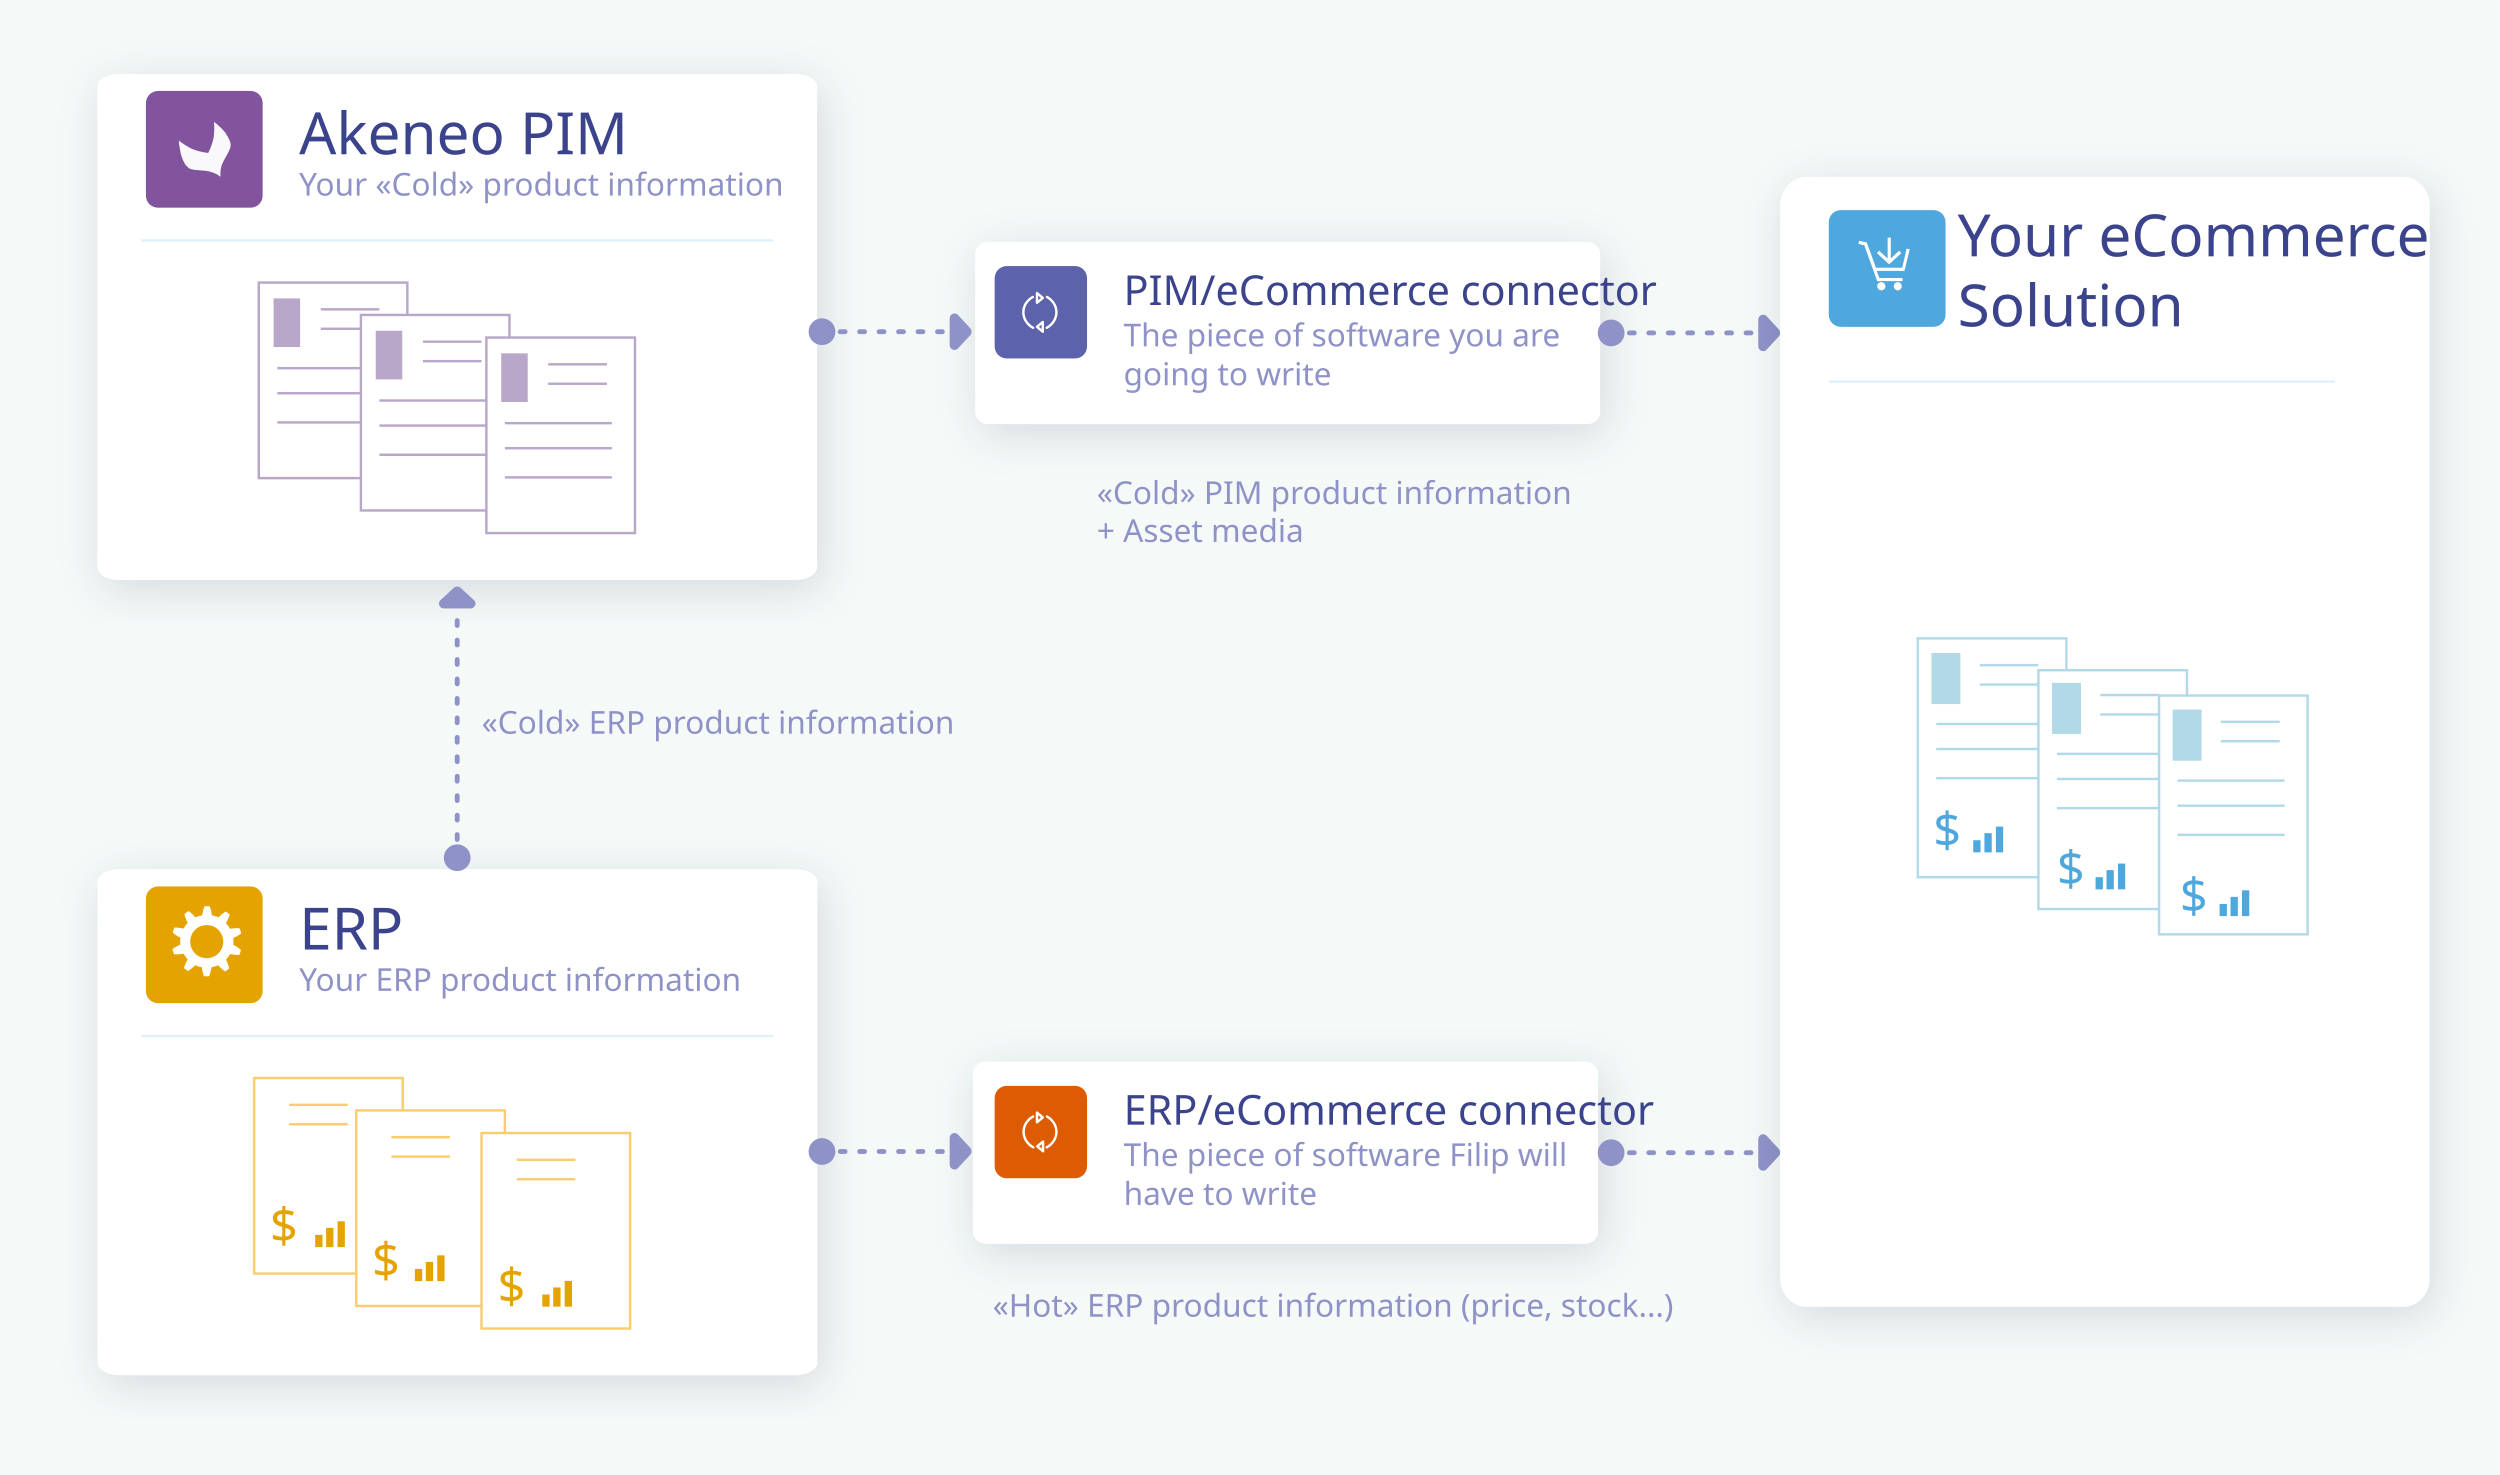
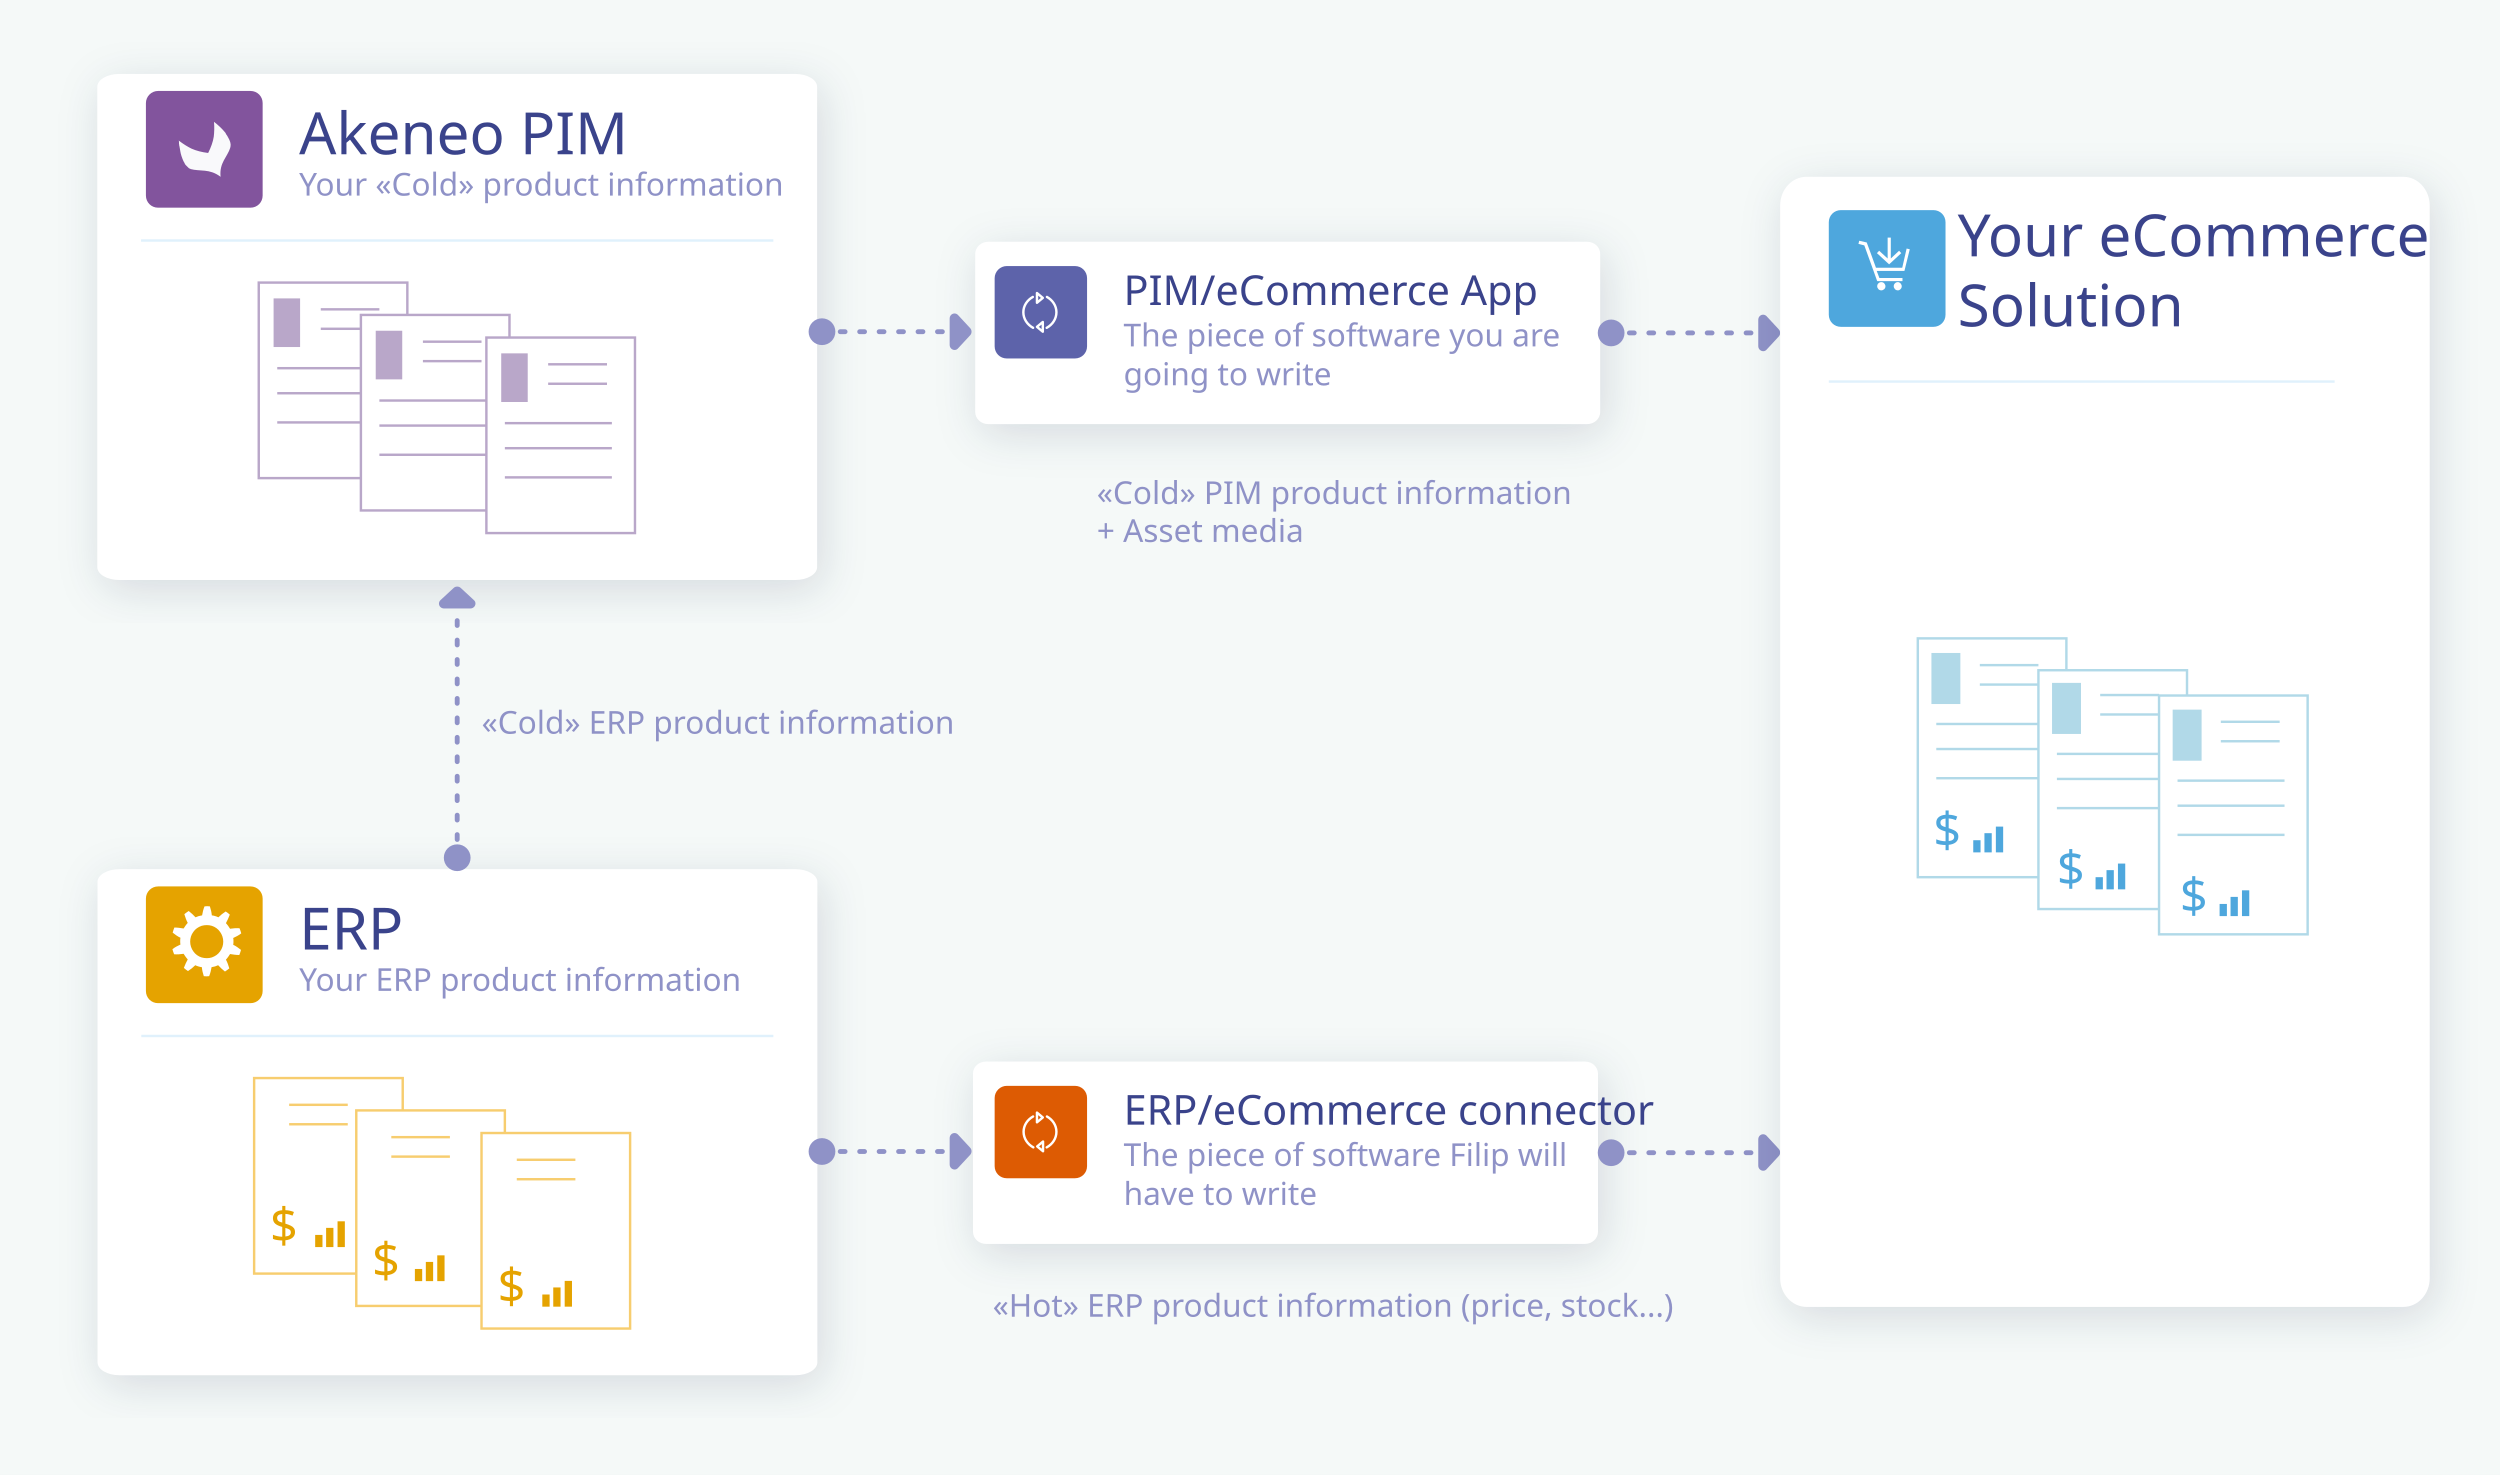
<svg xmlns="http://www.w3.org/2000/svg" version="1.1" id="Calque_1" x="0px" y="0px" viewBox="0 0 1028 606.5" style="enable-background:new 0 0 1028 606.5;" xml:space="preserve">
  <style type="text/css">
	.st0{fill-rule:evenodd;clip-rule:evenodd;fill:#F5F9F8;}
	.st1{filter:url(#i);}
	.st2{fill-rule:evenodd;clip-rule:evenodd;}
	.st3{fill-rule:evenodd;clip-rule:evenodd;fill:#FFFFFF;}
	.st4{fill-rule:evenodd;clip-rule:evenodd;fill:#5D63AA;}
	.st5{fill:none;stroke:#FFFFFF;stroke-linecap:round;stroke-linejoin:round;}
	.st6{fill:#8F92C7;}
	.st7{font-family:'Lato-Italic';}
	.st8{font-size:13px;}
	.st9{fill:#3A438B;}
	.st10{font-size:17px;}
	.st11{fill:none;stroke:#8F92C7;stroke-width:2;stroke-linecap:round;stroke-linejoin:round;stroke-dasharray:2,6;}
	.st12{fill-rule:evenodd;clip-rule:evenodd;fill:#8F92C7;}
	.st13{filter:url(#k);}
	.st14{fill-rule:evenodd;clip-rule:evenodd;fill:#82549D;}
	.st15{fill-rule:evenodd;clip-rule:evenodd;fill:#F9F9FB;}
	.st16{fill-rule:evenodd;clip-rule:evenodd;fill:#E0F1FC;}
	.st17{font-size:24px;}
	.st18{fill-rule:evenodd;clip-rule:evenodd;fill:#FFFFFF;stroke:#B9A7C9;stroke-miterlimit:10;}
	.st19{fill-rule:evenodd;clip-rule:evenodd;fill:#B9A7C9;stroke:#FFFFFF;stroke-miterlimit:10;}
	.st20{fill:#FFFFFF;stroke:#B9A7C9;stroke-miterlimit:10;}
	.st21{fill:none;stroke:#B9A7C9;stroke-miterlimit:10;}
	.st22{fill-rule:evenodd;clip-rule:evenodd;fill:#DD5B03;}
	.st23{fill-rule:evenodd;clip-rule:evenodd;fill:#E5A300;}
	.st24{fill-rule:evenodd;clip-rule:evenodd;fill:#FFFFFF;stroke:#F7CD6F;stroke-miterlimit:10;}
	.st25{fill:#FFFFFF;stroke:#F7CD6F;stroke-miterlimit:10;}
	.st26{fill:none;stroke:#F7CD6F;stroke-miterlimit:10;}
	.st27{fill:none;stroke:#E5A300;stroke-miterlimit:10;}
	.st28{fill-rule:evenodd;clip-rule:evenodd;fill:#F7CD6F;stroke:#FFFFFF;stroke-miterlimit:10;}
	.st29{fill:#E5A300;}
	.st30{font-family:'MyriadPro-Regular';}
	.st31{font-size:20px;}
	.st32{fill:#FFFFFF;}
	.st33{fill:none;stroke:#E5A300;stroke-width:3;stroke-miterlimit:10;}
	.st34{filter:url(#d);}
	.st35{fill-rule:evenodd;clip-rule:evenodd;fill:#4EA7DD;}
	.st36{enable-background:new    ;}
	.st37{fill-rule:evenodd;clip-rule:evenodd;fill:#FFFFFF;stroke:#B1D9E8;stroke-miterlimit:10;}
	.st38{fill-rule:evenodd;clip-rule:evenodd;fill:#B1D9E8;}
	.st39{fill:none;stroke:#B1D9E8;stroke-miterlimit:10;}
	.st40{fill:#4EA7DD;}
	.st41{fill:none;stroke:#4EA7DD;stroke-width:3;stroke-miterlimit:10;}
</style>
  <filter filterUnits="objectBoundingBox" height="114.7%" id="k" width="117.7%" x="-8.2%" y="-6.3%">
    <feOffset dx="2" dy="4" in="SourceAlpha" result="shadowOffsetOuter1" />
    <feGaussianBlur in="shadowOffsetOuter1" result="shadowBlurOuter1" stdDeviation="9" />
    <feColorMatrix in="shadowBlurOuter1" values="0 0 0 0 0.035 0 0 0 0 0.118 0 0 0 0 0.259 0 0 0 0.14 0">
		</feColorMatrix>
  </filter>
  <filter filterUnits="objectBoundingBox" height="177.3%" id="i" width="124.5%" x="-11.4%" y="-33.3%">
    <feOffset dx="2" dy="4" in="SourceAlpha" result="shadowOffsetOuter1" />
    <feGaussianBlur in="shadowOffsetOuter1" result="shadowBlurOuter1" stdDeviation="9" />
    <feColorMatrix in="shadowBlurOuter1" values="0 0 0 0 0.035 0 0 0 0 0.118 0 0 0 0 0.259 0 0 0 0.14 0">
		</feColorMatrix>
  </filter>
  <filter filterUnits="objectBoundingBox" height="114.7%" id="d" width="123.4%" x="-10.9%" y="-6.3%">
    <feOffset dx="2" dy="4" in="SourceAlpha" result="shadowOffsetOuter1" />
    <feGaussianBlur in="shadowOffsetOuter1" result="shadowBlurOuter1" stdDeviation="9" />
    <feColorMatrix in="shadowBlurOuter1" values="0 0 0 0 0.035 0 0 0 0 0.118 0 0 0 0 0.259 0 0 0 0.14 0">
		</feColorMatrix>
  </filter>
  <path class="st0" d="M0,0h1028v606.5H0V0z" />
  <g>
    <g transform="translate(347 219)">
      <g class="st1">
        <path id="j_3_" class="st2" d="M59.4-119.6h246.2c3,0,5.4,2.2,5.4,5v65c0,2.8-2.4,5-5.4,5H59.4c-3,0-5.4-2.2-5.4-5v-65     C54-117.3,56.4-119.6,59.4-119.6z" />
      </g>
      <g>
        <path id="j_1_" class="st3" d="M59.4-119.6h246.2c3,0,5.4,2.2,5.4,5v65c0,2.8-2.4,5-5.4,5H59.4c-3,0-5.4-2.2-5.4-5v-65     C54-117.3,56.4-119.6,59.4-119.6z" />
      </g>
    </g>
    <g transform="translate(357 229)">
      <path class="st4" d="M57-119.6h28c2.8,0,5,2.2,5,5v28c0,2.8-2.2,5-5,5H57c-2.8,0-5-2.2-5-5v-28C52-117.3,54.2-119.6,57-119.6z" />
      <path class="st5" d="M67.7-106.9c-2.3,1.3-3.9,3.6-3.9,6.3c0,2.7,1.6,5.1,4,6.4 M69.4-94.6l2.4,2v-4L69.4-94.6L69.4-94.6z     M73.5-106.9c2.3,1.3,3.9,3.6,3.9,6.3c0,2.7-1.6,5.1-4,6.4 M71.8-106.5l-2.4,2v-4L71.8-106.5z" />
    </g>
    <text transform="matrix(1 0 0 1 462 142.4292)" class="st6 st7 st8">The piece of software you are </text>
    <text transform="matrix(1 0 0 1 462 158.4292)" class="st6 st7 st8">going to write</text>
-     <text transform="matrix(1 0 0 1 462 125.4292)" class="st9 st7 st10">PIM/eCommerce connector</text>
+     <text transform="matrix(1 0 0 1 462 125.4292)" class="st9 st7 st10">PIM/eCommerce App</text>
  </g>
  <g>
    <path class="st11" d="M662,136.9h65" />
    <circle class="st12" cx="662.5" cy="136.9" r="5.5" />
    <path class="st12" d="M723,142.3v-10.8c0-1.2,0.9-2.1,2-2.1c0.5,0,1,0.2,1.4,0.6l5,5.4c0.8,0.8,0.8,2.2,0,3l-5,5.4   c-0.7,0.8-1.9,0.8-2.7,0.1c0,0-0.1-0.1-0.1-0.1C723.2,143.4,723,142.9,723,142.3L723,142.3z" />
  </g>
  <g>
    <g transform="translate(654 34)">
      <g class="st13">
        <path id="l_3_" class="st2" d="M-605-3.6h278c5,0,9,2.4,9,5.3v197.5c0,2.9-4,5.3-9,5.3h-278c-5,0-9-2.4-9-5.3V1.7     C-614-1.2-610-3.6-605-3.6z" />
      </g>
      <g>
        <path id="l_1_" class="st3" d="M-605-3.6h278c5,0,9,2.4,9,5.3v197.5c0,2.9-4,5.3-9,5.3h-278c-5,0-9-2.4-9-5.3V1.7     C-614-1.2-610-3.6-605-3.6z" />
      </g>
    </g>
    <g transform="translate(674 54)">
      <path class="st14" d="M-609-16.6h38c2.8,0,5,2.2,5,5v38c0,2.8-2.2,5-5,5h-38c-2.8,0-5-2.2-5-5v-38C-614-14.3-611.8-16.6-609-16.6z    " />
      <path class="st15" d="M-579.3,6.7c0-0.1,0-0.1,0-0.2c0-0.1,0.1-0.2,0.1-0.3c0.2-1.1-0.2-2.3-1-3.7c-0.1-0.1-0.2-0.2-0.2-0.4    c-0.1-0.2-0.3-0.4-0.4-0.6c0,0,0,0-0.1-0.1c0-0.1-0.1-0.1-0.1-0.2c0-0.1-0.1-0.1-0.1-0.2c0-0.1-0.1-0.1-0.1-0.2    c-0.1-0.1-0.1-0.1-0.1-0.2c0,0-0.1-0.1-0.1-0.1c-1.3-1.6-2.9-3.1-4.6-4.4c0.2,2.2,0.1,4.4-0.1,6.1c-0.3,2.1-1.2,4.5-2.3,6.7    c-2.5-0.3-4.9-0.9-6.9-1.8c-1.6-0.8-3.4-1.9-5.2-3.3l0.1,0.5c0,0.1,0,0.1,0,0.2c0,0.1,0,0.3,0,0.4c0,0.1,0,0.1,0,0.2    c0,0.1,0,0.3,0.1,0.4c0,0.1,0,0.1,0,0.2c0,0.2,0,0.3,0.1,0.5c0,0.2,0.1,0.4,0.1,0.6c0,0.2,0.1,0.4,0.1,0.5c0,0,0,0.1,0,0.1    c0,0.2,0.1,0.3,0.1,0.5c0,0,0,0.1,0,0.1c0.1,0.7,0.3,1.4,0.5,2.1c0.3,0.9,0.6,1.7,0.9,2.3c0.1,0.1,0.1,0.2,0.2,0.3    c0.1,0.1,0.1,0.2,0.1,0.3c0.1,0.1,0.1,0.2,0.2,0.3c0.1,0.1,0.2,0.2,0.2,0.4c0,0.1,0,0.1,0.1,0.1c0.1,0.1,0.2,0.2,0.3,0.3    c0.1,0.1,0.1,0.1,0.2,0.2l0.1,0.1c0,0,0.1,0.1,0.1,0.1l0.1,0.1c0,0,0.1,0.1,0.1,0.1c0,0,0.1,0.1,0.1,0.1c0,0,0.1,0.1,0.1,0.1    c0,0,0.1,0,0.1,0.1c0,0,0.1,0.1,0.1,0.1c0,0,0.1,0,0.1,0.1c0.1,0,0.1,0.1,0.2,0.1c0,0,0.1,0,0.1,0c0.1,0,0.2,0.1,0.2,0.1    c0.1,0,0.1,0,0.1,0.1c3.9,1.1,7.8-0.3,12.4,3.2C-583.9,12.9-580.5,10.6-579.3,6.7L-579.3,6.7z" />
    </g>
    <path class="st16" d="M58,98.4H318v1H58V98.4z" />
    <text transform="matrix(1 0 0 1 123 80.4292)" class="st6 st7 st8">Your «Cold» product information</text>
    <text transform="matrix(1 0 0 1 123 63.4292)" class="st9 st7 st17">Akeneo PIM</text>
    <g>
      <rect x="106.4" y="116.2" class="st18" width="61.1" height="80.4" />
      <rect x="112" y="122.2" class="st19" width="11.9" height="21" />
      <line class="st20" x1="131.9" y1="127.2" x2="156" y2="127.2" />
      <line class="st20" x1="131.9" y1="135.2" x2="156" y2="135.2" />
      <line class="st21" x1="114" y1="151.4" x2="158" y2="151.4" />
      <line class="st21" x1="114" y1="161.7" x2="158" y2="161.7" />
      <line class="st21" x1="114" y1="173.7" x2="158" y2="173.7" />
    </g>
    <g>
      <rect x="148.4" y="129.5" class="st18" width="61.1" height="80.4" />
      <rect x="154" y="135.5" class="st19" width="11.9" height="21" />
      <line class="st20" x1="173.9" y1="140.5" x2="198" y2="140.5" />
      <line class="st20" x1="173.9" y1="148.5" x2="198" y2="148.5" />
      <line class="st21" x1="156" y1="164.7" x2="200" y2="164.7" />
      <line class="st21" x1="156" y1="175" x2="200" y2="175" />
      <line class="st21" x1="156" y1="187" x2="200" y2="187" />
    </g>
    <g>
      <rect x="200" y="138.8" class="st18" width="61.1" height="80.4" />
      <rect x="205.6" y="144.8" class="st19" width="11.9" height="21" />
      <line class="st20" x1="225.4" y1="149.8" x2="249.6" y2="149.8" />
      <line class="st20" x1="225.4" y1="157.8" x2="249.6" y2="157.8" />
      <line class="st21" x1="207.6" y1="174" x2="251.6" y2="174" />
      <line class="st21" x1="207.6" y1="184.3" x2="251.6" y2="184.3" />
      <line class="st21" x1="207.6" y1="196.3" x2="251.6" y2="196.3" />
    </g>
  </g>
  <g>
    <g transform="translate(347 219)">
      <g class="st1">
        <path id="j_3_" class="st2" d="M58.5,217.5h246.2c3,0,5.4,2.2,5.4,5v65c0,2.8-2.4,5-5.4,5H58.5c-3,0-5.4-2.2-5.4-5v-65     C53,219.7,55.5,217.5,58.5,217.5z" />
      </g>
      <g>
        <path id="j_2_" class="st3" d="M58.5,217.5h246.2c3,0,5.4,2.2,5.4,5v65c0,2.8-2.4,5-5.4,5H58.5c-3,0-5.4-2.2-5.4-5v-65     C53,219.7,55.5,217.5,58.5,217.5z" />
      </g>
    </g>
    <path class="st22" d="M414,446.5h28c2.8,0,5,2.2,5,5v28c0,2.8-2.2,5-5,5h-28c-2.8,0-5-2.2-5-5v-28C409,448.7,411.3,446.5,414,446.5   z" />
    <path class="st5" d="M424.8,459.1c-2.3,1.3-3.9,3.6-3.9,6.3c0,2.7,1.6,5.1,4,6.4 M426.5,471.4l2.4,2v-4L426.5,471.4L426.5,471.4z    M430.5,459.1c2.3,1.3,3.9,3.6,3.9,6.3c0,2.7-1.6,5.1-4,6.4 M428.8,459.5l-2.4,2v-4L428.8,459.5z" />
    <text transform="matrix(1 0 0 1 462.0385 479.4581)" class="st6 st7 st8">The piece of software Filip will</text>
    <text transform="matrix(1 0 0 1 462.0385 495.4581)" class="st6 st7 st8">have to write</text>
    <text transform="matrix(1 0 0 1 462.0385 462.4581)" class="st9 st7 st10">ERP/eCommerce connector</text>
  </g>
  <g>
    <path class="st11" d="M662,474h65" />
    <circle class="st12" cx="662.5" cy="474" r="5.5" />
    <path class="st12" d="M723,479.3v-10.8c0-1.2,0.9-2.1,2-2.1c0.5,0,1,0.2,1.4,0.6l5,5.4c0.8,0.8,0.8,2.2,0,3l-5,5.4   c-0.7,0.8-1.9,0.8-2.7,0.1c0,0-0.1-0.1-0.1-0.1C723.2,480.4,723,479.9,723,479.3L723,479.3z" />
  </g>
  <g>
    <g transform="translate(654 34)">
      <g class="st13">
        <path id="l_3_" class="st2" d="M-604.9,323.4h278c5,0,9,2.4,9,5.3v197.5c0,2.9-4,5.3-9,5.3h-278c-5,0-9-2.4-9-5.3V328.7     C-614,325.8-609.9,323.4-604.9,323.4z" />
      </g>
      <g>
        <path id="l_2_" class="st3" d="M-604.9,323.4h278c5,0,9,2.4,9,5.3v197.5c0,2.9-4,5.3-9,5.3h-278c-5,0-9-2.4-9-5.3V328.7     C-614,325.8-609.9,323.4-604.9,323.4z" />
      </g>
    </g>
    <path class="st23" d="M65,364.5h38c2.8,0,5,2.2,5,5v38c0,2.8-2.2,5-5,5H65c-2.8,0-5-2.2-5-5v-38C60,366.7,62.3,364.5,65,364.5z" />
    <path class="st16" d="M58.1,425.5H318v1H58.1V425.5z" />
    <text transform="matrix(1 0 0 1 123.0385 407.4581)" class="st6 st7 st8">Your ERP product information</text>
    <text transform="matrix(1 0 0 1 123.0385 390.4581)" class="st9 st7 st17">ERP</text>
    <g>
      <rect x="104.5" y="443.3" class="st24" width="61.1" height="80.4" />
      <line class="st25" x1="118.9" y1="454.3" x2="143" y2="454.3" />
      <line class="st25" x1="118.9" y1="462.3" x2="143" y2="462.3" />
      <path class="st26" d="M156,478.5" />
      <path class="st26" d="M112,478.5" />
      <path class="st27" d="M156,488.8" />
      <path class="st27" d="M112,488.8" />
      <path class="st27" d="M156,500.8" />
      <path class="st27" d="M112,500.8" />
    </g>
    <g>
      <rect x="146.5" y="456.6" class="st24" width="61.1" height="80.4" />
      <line class="st25" x1="160.9" y1="467.6" x2="185" y2="467.6" />
      <line class="st25" x1="160.9" y1="475.6" x2="185" y2="475.6" />
      <path class="st21" d="M198,491.8" />
      <path class="st21" d="M198,502.1" />
      <path class="st21" d="M198,514.1" />
      <path class="st21" d="M154,514.1" />
    </g>
    <g>
      <rect x="198" y="465.9" class="st24" width="61.1" height="80.4" />
      <path class="st28" d="M215.5,471.9" />
      <path class="st28" d="M203.6,492.9" />
      <line class="st25" x1="212.5" y1="476.9" x2="236.6" y2="476.9" />
      <line class="st25" x1="212.5" y1="484.9" x2="236.6" y2="484.9" />
      <path class="st21" d="M249.6,501.1" />
      <path class="st21" d="M205.6,501.1" />
      <path class="st21" d="M249.6,511.4" />
      <path class="st21" d="M205.6,511.4" />
      <path class="st21" d="M249.6,523.4" />
      <path class="st21" d="M205.6,523.4" />
    </g>
    <text transform="matrix(1 0 0 1 111 511.0684)" class="st29 st30 st31">$</text>
    <text transform="matrix(1 0 0 1 152.976 525.3734)" class="st29 st30 st31">$</text>
    <text transform="matrix(1 0 0 1 204.6114 535.9581)" class="st29 st30 st31">$</text>
    <path class="st32" d="M84.1,372.7c-0.5,1.2-0.8,2.5-1,3.7c-0.5,0.1-0.9,0.2-1.4,0.3c-0.4,0.2-0.9,0.3-1.3,0.5   c-0.8-0.9-1.8-1.8-2.8-2.6c-0.6,0.4-1.2,0.8-1.8,1.3c0.4,1.3,0.8,2.5,1.4,3.6c-0.3,0.3-0.6,0.7-0.9,1.1c-0.3,0.4-0.5,0.8-0.8,1.2   c-1.2-0.2-2.5-0.4-3.8-0.4c-0.3,0.7-0.5,1.4-0.7,2.1c1,0.8,2.1,1.6,3.2,2.1c-0.1,0.5-0.1,1-0.1,1.4c0,0.5,0,1,0.1,1.4   c-1.1,0.5-2.3,1.1-3.3,1.9c0.2,0.7,0.4,1.4,0.7,2.1c1.3,0.1,2.6,0,3.9-0.2c0.3,0.4,0.5,0.8,0.8,1.2c0.3,0.4,0.6,0.8,0.9,1.1   c-0.6,1.1-1.1,2.2-1.6,3.5c0.5,0.5,1.1,0.9,1.7,1.3c1.1-0.7,2.1-1.5,3-2.4c0.4,0.2,0.9,0.4,1.3,0.5c0.5,0.1,0.9,0.3,1.4,0.3   c0.1,1.2,0.4,2.5,0.8,3.7c0.7,0.1,1.4,0.1,2.2,0c0.5-1.2,0.8-2.5,1-3.7c0.5-0.1,0.9-0.2,1.4-0.3c0.4-0.2,0.9-0.3,1.3-0.5   c0.8,0.9,1.8,1.8,2.8,2.6c0.6-0.4,1.2-0.8,1.8-1.3c-0.4-1.3-0.8-2.5-1.4-3.6c0.3-0.3,0.6-0.7,0.9-1.1c0.3-0.4,0.5-0.8,0.8-1.2   c1.2,0.2,2.5,0.4,3.8,0.4c0.3-0.7,0.5-1.4,0.7-2.1c-1-0.8-2.1-1.6-3.2-2.1c0.1-0.5,0.1-1,0.1-1.4c0-0.5,0-1-0.1-1.4   c1.1-0.5,2.3-1.1,3.3-1.9c-0.2-0.7-0.4-1.4-0.7-2.1c-1.3-0.1-2.6,0-3.9,0.2c-0.3-0.4-0.5-0.8-0.8-1.2c-0.3-0.4-0.6-0.8-0.9-1.1   c0.6-1.1,1.1-2.2,1.6-3.5c-0.5-0.5-1.1-0.9-1.7-1.3c-1.1,0.7-2.1,1.5-3,2.4c-0.4-0.2-0.9-0.4-1.3-0.5c-0.5-0.1-0.9-0.3-1.4-0.3   c-0.1-1.2-0.4-2.5-0.8-3.7C85.5,372.6,84.8,372.6,84.1,372.7z M87.1,380.7c1.3,0.4,2.6,1.3,3.4,2.5c0.8,1.1,1.3,2.5,1.3,4   c0,1.4-0.4,2.8-1.3,4c-0.8,1.2-2,2-3.4,2.5c-1.3,0.4-2.8,0.4-4.2,0c-1.3-0.4-2.6-1.3-3.4-2.5c-0.8-1.1-1.3-2.5-1.3-4   c0-1.4,0.4-2.8,1.3-4c0.8-1.2,2-2,3.4-2.5C84.3,380.3,85.8,380.3,87.1,380.7z" />
    <g>
      <line class="st33" x1="224.5" y1="537.3" x2="224.5" y2="532.3" />
      <line class="st33" x1="229" y1="537.3" x2="229" y2="529.4" />
      <line class="st33" x1="233.7" y1="537.3" x2="233.7" y2="526.7" />
    </g>
    <g>
      <line class="st33" x1="172.1" y1="526.8" x2="172.1" y2="521.8" />
      <line class="st33" x1="176.6" y1="526.8" x2="176.6" y2="518.9" />
      <line class="st33" x1="181.3" y1="526.8" x2="181.3" y2="516.2" />
    </g>
    <g>
      <line class="st33" x1="131.1" y1="512.8" x2="131.1" y2="507.8" />
      <line class="st33" x1="135.6" y1="512.8" x2="135.6" y2="504.9" />
      <line class="st33" x1="140.3" y1="512.8" x2="140.3" y2="502.2" />
    </g>
  </g>
  <g transform="translate(43 34)">
    <g class="st34">
      <path id="e_2_" class="st2" d="M699.8,38.7h245.5c5.9,0,10.8,5.3,10.8,11.8v441.1c0,6.5-4.8,11.8-10.8,11.8H699.8    c-5.9,0-10.8-5.3-10.8-11.8V50.5C689,44,693.8,38.7,699.8,38.7z" />
    </g>
    <g>
      <path id="e_1_" class="st3" d="M699.8,38.7h245.5c5.9,0,10.8,5.3,10.8,11.8v441.1c0,6.5-4.8,11.8-10.8,11.8H699.8    c-5.9,0-10.8-5.3-10.8-11.8V50.5C689,44,693.8,38.7,699.8,38.7z" />
    </g>
  </g>
  <path class="st35" d="M757,86.4h38c2.8,0,5,2.2,5,5v38c0,2.8-2.2,5-5,5h-38c-2.8,0-5-2.2-5-5v-38C752,88.6,754.2,86.4,757,86.4z" />
  <path class="st16" d="M752,156.4h208v1H752V156.4z" />
  <text transform="matrix(1 0 0 1 805.0012 105.3979)" class="st36">
    <tspan x="0" y="0" class="st9 st7 st17">Your eCommerce</tspan>
    <tspan x="0" y="28.8" class="st9 st7 st17">Solution</tspan>
  </text>
  <g>
    <path class="st32" d="M783.1,111.4h-11.4l1.1,2.9h9.5v1.3h-10.4l-1.5-4.2h0l-3.8-10.5l-2.4-0.6l0.3-1.3l3.1,0.7l1.7,4.6l0,0   l2.1,5.8h10.8l1.8-7.9l1.3,0.3L783.1,111.4z M776.8,108.7l-5-4.6l0.9-1l3.5,3.2v-8.6h1.3v8.6l3.4-3.2l0.9,1L776.8,108.7z    M772.4,116.5c-0.3,0.3-0.5,0.7-0.5,1.2c0,0.5,0.2,0.8,0.5,1.2c0.3,0.3,0.7,0.5,1.2,0.5c0.5,0,0.8-0.2,1.2-0.5   c0.3-0.3,0.5-0.7,0.5-1.2c0-0.4-0.2-0.8-0.5-1.2c-0.3-0.3-0.7-0.5-1.2-0.5C773.1,116,772.7,116.2,772.4,116.5z M779.2,116.5   c-0.3,0.3-0.5,0.7-0.5,1.2c0,0.5,0.2,0.8,0.5,1.2c0.3,0.3,0.7,0.5,1.2,0.5c0.5,0,0.8-0.2,1.1-0.5c0.3-0.3,0.5-0.7,0.5-1.2   c0-0.4-0.2-0.8-0.5-1.2c-0.3-0.3-0.7-0.5-1.1-0.5C779.9,116,779.5,116.2,779.2,116.5z" />
  </g>
  <rect x="788.6" y="262.5" class="st37" width="61.1" height="98.2" />
  <rect x="794.2" y="268.5" class="st38" width="11.9" height="21" />
  <line class="st39" x1="814.1" y1="273.5" x2="838.2" y2="273.5" />
  <line class="st39" x1="814.1" y1="281.5" x2="838.2" y2="281.5" />
  <line class="st39" x1="796.2" y1="297.7" x2="840.2" y2="297.7" />
  <line class="st39" x1="796.2" y1="308" x2="840.2" y2="308" />
  <line class="st39" x1="796.2" y1="320" x2="840.2" y2="320" />
  <rect x="838.2" y="275.6" class="st37" width="61.1" height="98.2" />
  <rect x="843.8" y="280.8" class="st38" width="11.9" height="21" />
  <line class="st39" x1="863.6" y1="285.8" x2="887.8" y2="285.8" />
  <line class="st39" x1="863.6" y1="293.8" x2="887.8" y2="293.8" />
  <line class="st39" x1="845.8" y1="310" x2="889.8" y2="310" />
  <line class="st39" x1="845.8" y1="320.3" x2="889.8" y2="320.3" />
  <line class="st39" x1="845.8" y1="332.3" x2="889.8" y2="332.3" />
  <rect x="887.8" y="286" class="st37" width="61.1" height="98.2" />
  <rect x="893.4" y="291.8" class="st38" width="11.9" height="21" />
  <line class="st39" x1="913.2" y1="296.8" x2="937.4" y2="296.8" />
  <line class="st39" x1="913.2" y1="304.8" x2="937.4" y2="304.8" />
  <line class="st39" x1="895.4" y1="321" x2="939.4" y2="321" />
  <line class="st39" x1="895.4" y1="331.3" x2="939.4" y2="331.3" />
  <line class="st39" x1="895.4" y1="343.3" x2="939.4" y2="343.3" />
  <text transform="matrix(1 0 0 1 794.9551 348.458)" class="st40 st30 st31">$</text>
  <text transform="matrix(1 0 0 1 845.787 364.3188)" class="st40 st30 st31">$</text>
  <text transform="matrix(1 0 0 1 896.3599 375.458)" class="st40 st30 st31">$</text>
  <g>
    <g>
      <line class="st41" x1="812.9" y1="350.5" x2="812.9" y2="345.5" />
      <line class="st41" x1="817.5" y1="350.5" x2="817.5" y2="342.6" />
      <line class="st41" x1="822.2" y1="350.5" x2="822.2" y2="339.9" />
    </g>
  </g>
  <g>
    <g>
      <line class="st41" x1="863.2" y1="365.7" x2="863.2" y2="360.7" />
      <line class="st41" x1="867.7" y1="365.7" x2="867.7" y2="357.8" />
      <line class="st41" x1="872.4" y1="365.7" x2="872.4" y2="355.1" />
    </g>
  </g>
  <g>
    <g>
      <line class="st41" x1="914.2" y1="376.7" x2="914.2" y2="371.7" />
      <line class="st41" x1="918.7" y1="376.7" x2="918.7" y2="368.8" />
      <line class="st41" x1="923.4" y1="376.7" x2="923.4" y2="366.1" />
    </g>
  </g>
  <path class="st12" d="M193.4,250.2h-10.8c-1.2,0-2.1-0.9-2.1-2c0-0.5,0.2-1,0.6-1.4l5.4-5c0.8-0.8,2.2-0.8,3,0l5.4,5  c0.8,0.7,0.8,1.9,0.1,2.7c0,0-0.1,0.1-0.1,0.1C194.5,250,194,250.2,193.4,250.2L193.4,250.2z" />
  <circle class="st12" cx="188" cy="352.7" r="5.5" />
  <g>
    <path class="st12" d="M390.5,141.8V131c0-1.2,0.9-2.1,2-2.1c0.5,0,1,0.2,1.4,0.6l5,5.4c0.8,0.8,0.8,2.2,0,3l-5,5.4   c-0.7,0.8-1.9,0.8-2.7,0.1c0,0-0.1-0.1-0.1-0.1C390.7,142.9,390.5,142.4,390.5,141.8L390.5,141.8z" />
    <path class="st11" d="M337.5,136.4h51" />
    <circle class="st12" cx="338" cy="136.4" r="5.5" />
  </g>
  <g>
    <path class="st12" d="M390.5,478.8v-10.8c0-1.2,0.9-2.1,2-2.1c0.5,0,1,0.2,1.4,0.6l5,5.4c0.8,0.8,0.8,2.2,0,3l-5,5.4   c-0.7,0.8-1.9,0.8-2.7,0.1c0,0-0.1-0.1-0.1-0.1C390.7,479.9,390.5,479.4,390.5,478.8L390.5,478.8z" />
    <path class="st11" d="M337.5,473.5h51" />
    <circle class="st12" cx="338" cy="473.5" r="5.5" />
  </g>
  <path class="st11" d="M188,353.2v-103" />
  <text transform="matrix(1 0 0 1 198.0387 301.6987)" class="st6 st7 st8">«Cold» ERP product information</text>
  <text transform="matrix(1 0 0 1 408.1916 541.4364)" class="st6 st7 st8">«Hot» ERP product information (price, stock...)</text>
  <text transform="matrix(1 0 0 1 451.0047 207.2541)" class="st36">
    <tspan x="0" y="0" class="st6 st7 st8">«Cold» PIM product information</tspan>
    <tspan x="0" y="15.6" class="st6 st7 st8">+ Asset media</tspan>
  </text>
</svg>
